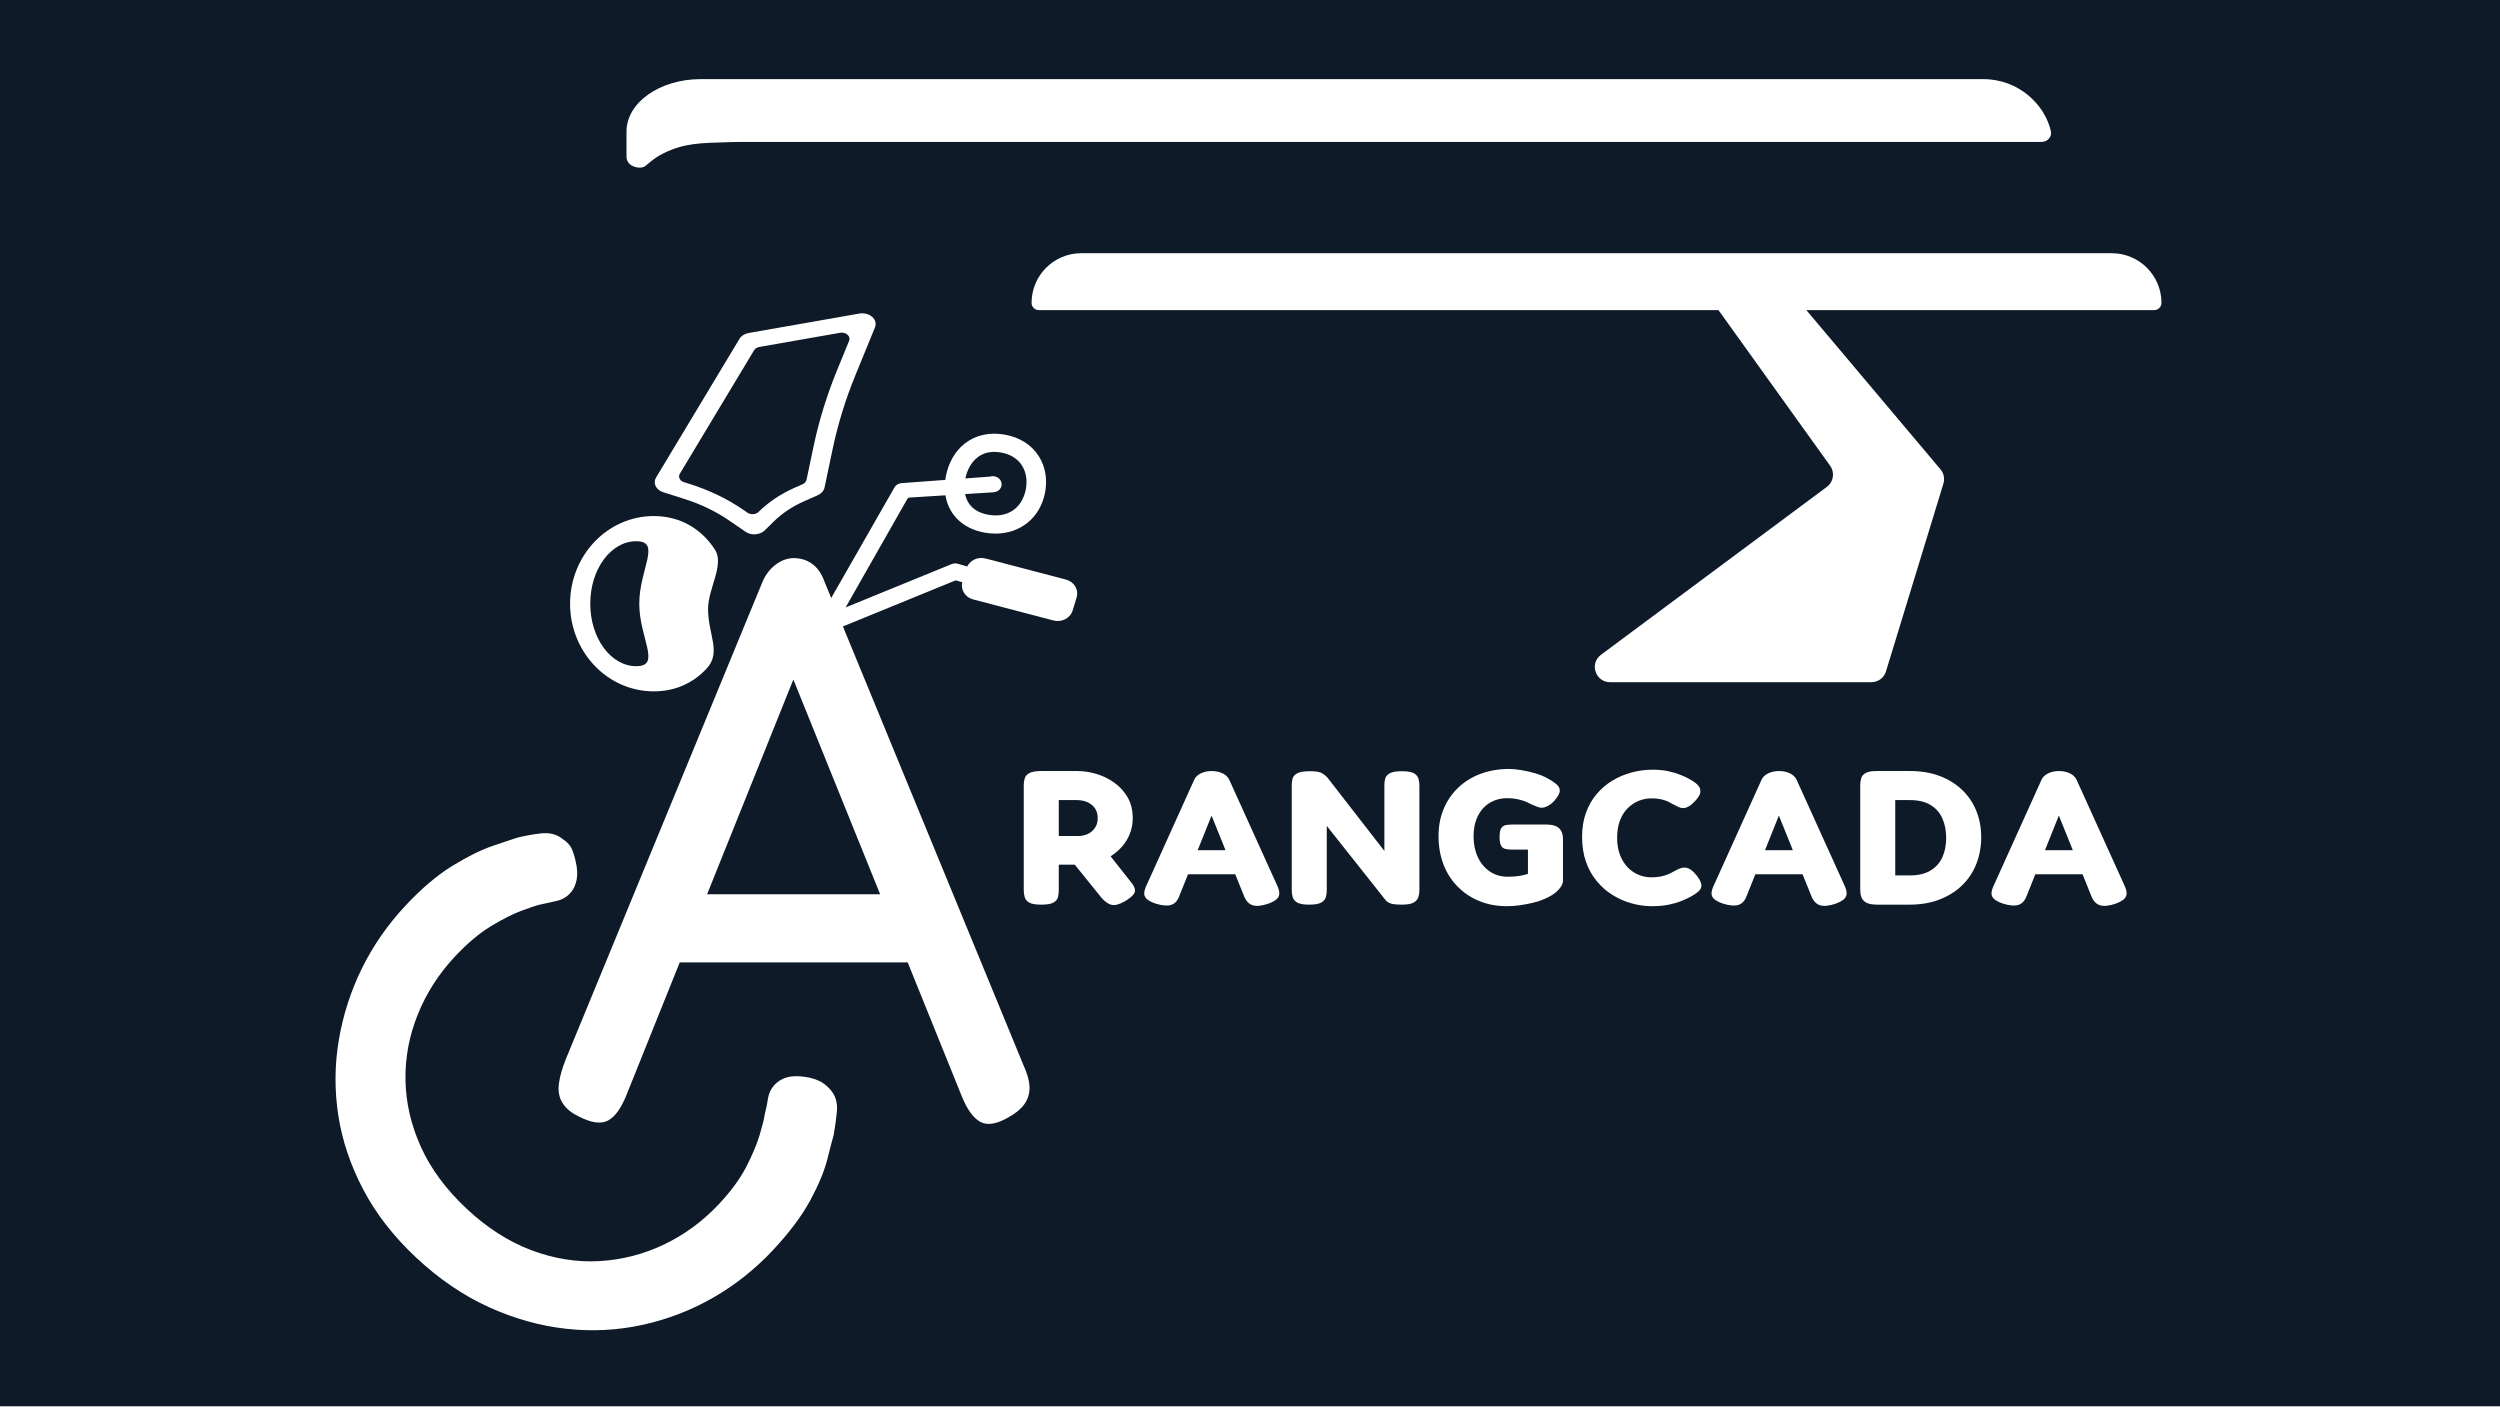
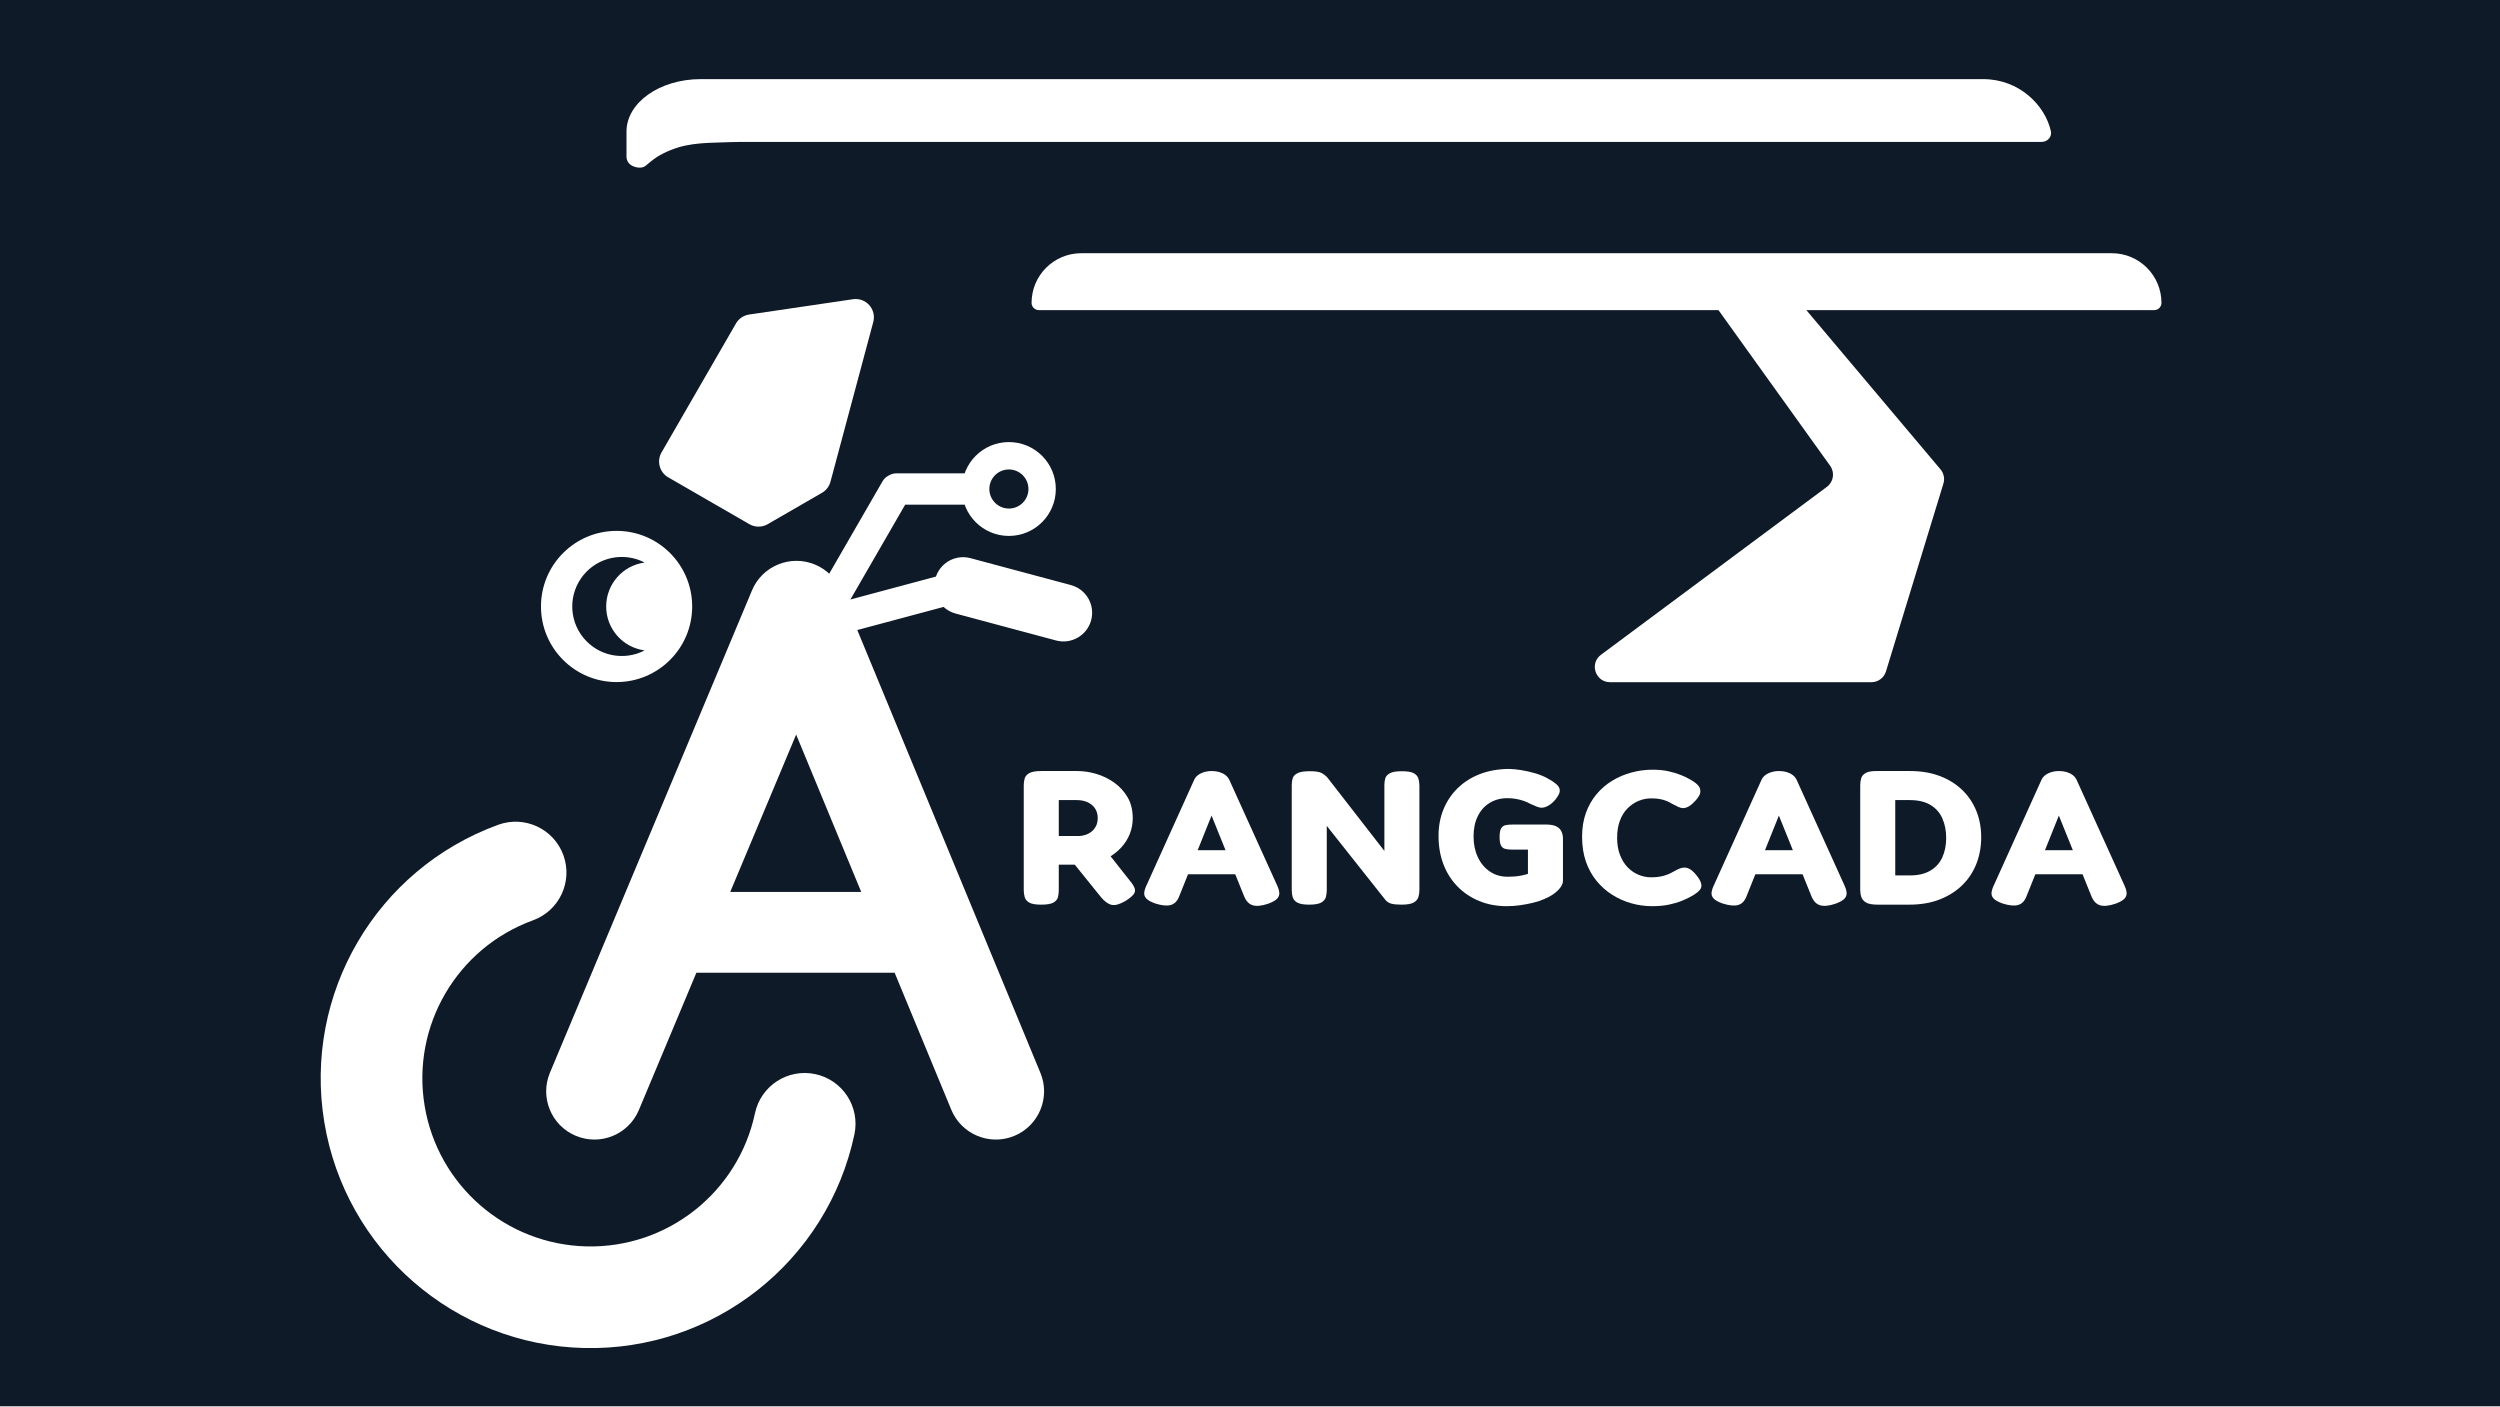
<svg xmlns="http://www.w3.org/2000/svg" id="ArangCada_Banner_Dark" viewBox="0 0 1920 1080" width="1920" height="1080">
  <rect width="1920" height="1080" fill="#0F1A28" />
  <g transform="translate(260, 60.77) scale(0.8738694) translate(-63.93, 0)">
    <defs>
      <style>
      .structure { fill: #FFFFFF; }
      .letter-a { fill: #FFFFFF; stroke: #FFFFFF; stroke-width: 6; stroke-linejoin: round; stroke-linecap: round; paint-order: stroke fill; }
      .letter-c { fill: #FFFFFF; stroke: #FFFFFF; stroke-width: 6; stroke-linejoin: round; stroke-linecap: round; paint-order: stroke fill; }
      .detail { fill: #FFFFFF; }
    </style>
    </defs>
    <g id="tricycle-body-structure">
      <path class="structure" d="M317,68.15v-22.04c0-12.73,7.3-24.26,19.1-32.61C347.9,5.16,364.2,0,382.21,0h1127.13C1540.99,0,1563.78,22.95,1568.83,45.81c1.07,4.84-2.93,9.37-8.17,9.37H423.96c-5.92,0-11.5.05-16.83.21-25.44.74-39.66.8-58.09,10.04-3.86,1.93-7.46,4.31-10.75,7.02l-4.31,3.55c-2.76,2.6-8.67,2.24-12.75-.29-2.68-1.66-4.23-4.54-4.23-7.56Z" />
      <path class="structure" d="M1666,196.64c0,1.76-.71,3.34-1.86,4.5-1.16,1.15-2.74,1.86-4.5,1.86h-305.73l117.9,139.94c2.92,3.47,3.89,8.18,2.56,12.52l-50.48,165.08c-1.72,5.62-6.9,9.46-12.78,9.46h-229.72c-12.87,0-18.31-16.41-7.97-24.09l198.53-147.57c5.86-4.35,7.14-12.59,2.89-18.52l-98.16-136.82h-597.32c-3.51,0-6.36-2.85-6.36-6.36,0-12.05,4.88-22.96,12.78-30.86s18.81-12.78,30.86-12.78h905.72c24.1,0,43.64,19.54,43.64,43.64Z" />
    </g>
    <g id="lettermark-icon">
-       <defs>
-         <style>
-         .letter-a { fill: #FFFFFF; stroke: #FFFFFF; stroke-width: 6; stroke-linejoin: round; stroke-linecap: round; paint-order: stroke fill; }
-         .letter-c { fill: #FFFFFF; stroke: #FFFFFF; stroke-width: 6; stroke-linejoin: round; stroke-linecap: round; paint-order: stroke fill; }
-         .detail { fill: #FFFFFF; }
-       </style>
-       </defs>
-       <path class="letter-c" transform="translate(22 0) translate(330 950) scale(0.885 0.885) translate(-330 -950)" d="M496.41,901.24c-.73,7.95-1.79,15.75-3.19,23.38-1.19,4.01-3.24,11.83-6.16,23.48-2.91,11.66-8.49,25.13-16.74,40.42-8.25,15.29-20.5,31.63-36.76,49.01-17.22,18.4-36.6,33.81-58.15,46.25-21.54,12.44-44.61,21.38-69.19,26.81-24.58,5.44-49.63,6.77-75.15,3.97-25.51-2.78-50.84-9.86-75.98-21.25-25.14-11.38-48.95-27.6-71.44-48.64-22.14-20.72-39.47-43.01-51.99-66.87-12.51-23.84-20.66-48.1-24.45-72.74-3.79-24.64-3.61-49.23.53-73.81,4.14-24.56,11.7-48.01,22.68-70.33,10.98-22.32,25.24-42.85,42.78-61.59,15.94-17.03,31.37-30.09,46.25-39.17,14.89-9.07,27.96-15.54,39.22-19.38,11.26-3.84,19.18-6.49,23.76-7.97,7.53-1.9,15.24-3.31,23.13-4.23,7.89-.91,14.39.68,19.47,4.8,4.39,2.83,7.3,6.03,8.74,9.62,1.43,3.59,2.56,7.35,3.35,11.28,1.53,6.56,1.81,12.24.81,17.06-.99,4.82-2.93,8.76-5.8,11.83-3.19,3.41-7.17,5.61-11.92,6.58-4.76.99-10.4,2.25-16.96,3.78-3.27.77-9.32,2.78-18.12,6.05s-19.11,8.48-30.93,15.63c-11.81,7.16-23.94,17.38-36.38,30.67-16.26,17.38-28.74,36.86-37.44,58.44-8.69,21.58-12.83,43.77-12.41,66.53.42,22.78,5.62,45.21,15.6,67.33,9.97,22.13,25.36,42.91,46.14,62.36,20.44,19.13,42.11,33.03,65.02,41.68,22.9,8.66,45.81,12.36,68.71,11.1,22.9-1.25,44.76-6.85,65.56-16.78,20.8-9.93,39.33-23.59,55.6-40.97,12.12-12.95,21.28-25.46,27.48-37.56,6.2-12.08,10.72-22.88,13.54-32.39,2.82-9.5,4.5-16.24,5.03-20.23,1.46-5.66,2.53-10.89,3.2-15.71.66-4.8,2.59-8.92,5.78-12.32,3.18-3.4,7.08-5.68,11.66-6.82,4.58-1.13,10.19-1.16,16.84-.06,3.98.53,7.9,1.64,11.75,3.33,3.85,1.69,7.32,4.31,10.41,7.83,4.79,5.13,6.83,11.66,6.1,19.61Z" />
-       <path class="letter-a" transform="translate(464.0 0) scale(0.86 1) translate(-464.0 0)" d="M695.98,867.78L510.28,479.72L500.61,459.51L492.98,443.56C491.11,438.9,488.78,435.16,485.98,432.36C483.18,429.56,479.91,427.46,476.18,426.06C472.44,424.66,468.48,423.96,464.28,423.96C458.21,423.96,452.49,425.71,447.13,429.21C441.76,432.71,437.68,437.26,434.88,442.86L233.98,862.16C230.24,870.1,227.91,877.1,226.98,883.16C226.04,889.23,227.21,894.36,230.48,898.56C233.74,902.76,238.88,906.26,245.88,909.06C257.54,914.19,266.53,915.36,272.83,912.56C279.13,909.76,284.84,903,289.98,892.26L345.56,773.26L582.33,773.26L638.58,892.96C643.71,903.7,649.43,910.57,655.73,913.61C662.03,916.64,670.78,915.36,681.98,909.76C688.98,906.49,694.11,902.88,697.38,898.91C700.64,894.95,702.16,890.51,701.93,885.61C701.69,880.71,699.71,874.76,695.98,867.76L695.98,867.78ZM370.73,719.38L463.58,520.58L557,719.38L370.73,719.38L370.73,719.38Z" />
-       <g transform="translate(0 480) scale(1 0.8) translate(0 -480)">
-         <path class="letter-a" transform="translate(464.0 0) scale(0.86 1) translate(-464.0 0)" d="M510.28,479.72L627.28,428.31C628.61,427.72,630.12,427.64,631.51,428.08L639.88,430.73L639.29,432.81C637.36,439.66,641.35,446.77,648.19,448.7L730.24,471.81C737.09,473.74,744.2,469.75,746.13,462.91L750.19,448.51C752.12,441.66,748.13,434.55,741.29,432.62L659.24,409.51C652.39,407.58,645.28,411.57,643.35,418.41L643.14,419.17L630.82,415.27C629.43,414.83,627.93,414.91,626.59,415.5L510.31,466.59L577.37,339.83C578.33,338.01,580.17,336.81,582.23,336.67L621.65,334.01C623.73,355.33,637.65,371.08,659.68,375.26C663.26,375.94,666.76,376.27,670.16,376.27C693.95,376.27,712.84,360.14,717.74,334.29C720.37,320.41,718.29,306.76,711.88,295.87C704.88,283.97,693.5,276.23,678.98,273.48C664.47,270.73,651.34,273.8,640.98,282.37C631.76,290,625.22,301.89,622.58,315.84C622.11,318.3,621.8,320.7,621.6,323.07L574.34,326.82C572.31,326.98,570.51,328.16,569.55,329.96L500.61,459.51ZM636.33,318.46C638.37,307.71,643.19,298.73,649.9,293.17C655.26,288.73,661.61,286.5,668.86,286.5C671.27,286.5,673.77,286.75,676.37,287.24C686.81,289.22,694.92,294.66,699.82,302.98C704.51,310.95,705.99,321.14,703.99,331.69C699.79,353.82,683.42,365.52,662.29,361.51C644.54,358.14,637.08,346.2,635.66,333.07L667.96,330.89C670.28,330.73,672.4,329.27,673.13,327.06C673.55,325.78,673.54,324.35,673.01,323C671.87,320.11,668.74,318.6,665.81,319.42C665.42,319.53,665.02,319.63,664.62,319.66L635.8,321.95C635.95,320.78,636.13,319.61,636.35,318.46L636.33,318.46Z" />
-         <path class="detail" transform="translate(4.08821 0)" d="M425.21,380.08c.36,0,.72-.02,1.09-.05,3.2-.29,6.08-1.82,8.11-4.32l7.77-9.56c7.38-9.08,16.31-16.57,26.54-22.25l12.32-6.84c3.16-1.76,5.32-4.81,5.92-8.37l7.09-42.15c4.62-27.48,11.37-54.83,20.04-81.3l17.18-52.46c1.34-4.08.42-8.42-2.47-11.61-2.88-3.19-7.11-4.54-11.3-3.62l-97.17,21.33c-3.57.78-6.53,3.12-8.12,6.42l-73.32,152.4c-1.42,2.95-1.55,6.38-.36,9.43,1.19,3.04,3.62,5.48,6.66,6.69l18.8,7.45c14.3,5.67,27.48,13.62,39.17,23.64l14.38,12.33c2.17,1.86,4.85,2.85,7.67,2.85ZM368.8,324.89l-5.37-2.13c-1.78-.71-3.14-2.08-3.84-3.86s-.62-3.71.21-5.44l65.2-135.53c.92-1.9,2.62-3.25,4.68-3.71l70.95-15.57c2.42-.53,4.86.25,6.52,2.09,1.66,1.84,2.19,4.34,1.42,6.7l-10.65,32.5c-8.93,27.28-15.88,55.46-20.65,83.77l-6.14,36.45c-.34,2.06-1.59,3.82-3.41,4.83l-7.27,4.04c-12.13,6.74-22.73,15.62-31.48,26.39-1.17,1.44-2.83,2.33-4.68,2.49-1.85.17-3.64-.41-5.05-1.61l-3.85-3.3c-13.9-11.92-29.58-21.38-46.6-28.12Z" />
-       </g>
-       <path class="detail" transform="translate(21.42084 0)" d="M373.42,413.72c-11.53-18.09-30.22-29.72-53.83-29.72-40.65,0-73.6,34.49-73.6,77.03s32.95,77.03,73.6,77.03c19.2,0,35.15-7.69,46.64-20.3,12.83-14.08,1.03-29.71,1.03-52.15,0-17.83,14.48-38.83,6.16-51.89ZM304.17,515.94c-22.33,0-40.44-24.58-40.44-54.91s18.1-54.91,40.44-54.91,2.64,24.58,2.64,54.91,19.7,54.91-2.64,54.91Z" />
+       <path fill="#FFFFFF" d="M517.3 927.42A237.11 237.11 0 1 1 204.27 655.31A44.67 44.67 0 0 1 234.83 739.27A147.77 147.77 0 1 0 429.91 908.84A44.67 44.67 0 1 1 517.3 927.42Z" />
+       <path fill="#FFFFFF" d="M505.45 482.13L327.9 905.95A42.38 42.38 0 0 1 249.72 873.2L427.27 449.37A42.38 42.38 0 0 1 505.45 482.13ZM505.52 449.55L680.78 873.38A42.38 42.38 0 0 1 602.45 905.77L427.19 481.95A42.38 42.38 0 0 1 505.52 449.55ZM347.35 714.32L583.83 714.32A35.51 35.51 0 0 1 583.83 785.34L347.35 785.34A35.51 35.51 0 0 1 347.35 714.32ZM413.22 214.73A16.04 16.04 0 0 1 424.77 206.89L516.05 193.43A16.04 16.04 0 0 1 533.88 213.45L496.26 353.85A16.04 16.04 0 0 1 488.78 363.59L441.05 391.15A16.04 16.04 0 0 1 425.01 391.15L353.67 349.96A16.04 16.04 0 0 1 347.8 328.05ZM478.51 463.46L542.08 353.35A13.75 13.75 0 0 1 565.89 367.09L502.32 477.21A13.75 13.75 0 0 1 478.51 463.46ZM553.99 346.47L614.12 346.47A13.75 13.75 0 0 1 614.12 373.96L553.99 373.96A13.75 13.75 0 0 1 553.99 346.47ZM489.15 463.93L599.79 434.28A13.75 13.75 0 0 1 606.91 460.84L496.26 490.48A13.75 13.75 0 0 1 489.15 463.93ZM619.03 420.93L707.55 444.64A25.2 25.2 0 1 1 694.5 493.33L605.99 469.61A25.2 25.2 0 0 1 619.03 420.93Z" />
+       <path fill="#FFFFFF" fill-rule="evenodd" d="M374.72 463.46A66.44 66.44 0 0 1 241.84 463.46A66.44 66.44 0 0 1 374.72 463.46ZM694.31 360.22A41.24 41.24 0 0 1 611.83 360.22A41.24 41.24 0 0 1 694.31 360.22ZM332.96 424.85A43.53 43.53 0 1 0 332.96 502.07A38.95 38.95 0 0 1 332.96 424.85ZM670.25 360.22A17.18 17.18 0 0 1 635.89 360.22A17.18 17.18 0 0 1 670.25 360.22Z" />
    </g>
    <g id="wordmark-fredoka-outlined" aria-label="RANGCADA" transform="translate(656 724) scale(0.202516 -0.168)">
      <path id="wordmark-1-R" fill="#FFFFFF" transform="translate(0 0)" d="M126 -9Q89 -9 73.5 2.0Q58 13 54.0 31.0Q50 49 50 68V615Q50 634 54.0 651.0Q58 668 74.0 679.0Q90 690 127 690H282Q323 690 365.0 675.0Q407 660 443.0 629.0Q479 598 501.0 552.0Q523 506 523 443Q523 401 510.5 362.0Q498 323 473.0 290.0Q448 257 412.0 233.5Q376 210 328 200H202V67Q202 48 198.5 30.5Q195 13 179.0 2.0Q163 -9 126 -9ZM491 10Q454 -16 431.5 -10.0Q409 -4 386 29L222 274L387 305L510 117Q527 93 531.5 76.0Q536 59 526.0 44.0Q516 29 491 10ZM202 350H289Q302 350 316.5 355.5Q331 361 343.0 372.0Q355 383 363.0 401.0Q371 419 371 444Q371 473 359.5 494.0Q348 515 327.5 526.5Q307 538 280 538H202Z" />
      <path id="wordmark-2-A" fill="#FFFFFF" transform="translate(560 0)" d="M588 96Q598 71 599.0 53.0Q600 35 589.0 21.5Q578 8 551 -4Q509 -21 484.5 -12.5Q460 -4 447 33L305 457L164 33Q152 -3 127.5 -11.0Q103 -19 61 -3Q33 9 22.0 23.0Q11 37 13.0 55.5Q15 74 25 98L230 645Q238 666 259.0 678.0Q280 690 306 690Q324 690 339.0 684.5Q354 679 365.0 669.0Q376 659 382 644ZM146 150 208 276H403L465 150Z" />
      <path id="wordmark-3-N" fill="#FFFFFF" transform="translate(1172 0)" d="M116 -9Q81 -9 65.0 2.0Q49 13 45.0 30.5Q41 48 41 68V617Q41 636 45.0 652.0Q49 668 65.5 678.5Q82 689 119 689Q155 689 169.0 680.5Q183 672 195 657L443 272V617Q443 636 447.0 652.0Q451 668 467.0 678.5Q483 689 519 689Q556 689 571.5 678.0Q587 667 591.0 649.5Q595 632 595 613V67Q595 48 590.5 30.5Q586 13 570.0 2.0Q554 -9 517 -9Q489 -9 473.5 -4.0Q458 1 448 15L193 403V67Q193 48 189.0 30.5Q185 13 169.0 2.0Q153 -9 116 -9Z" />
      <path id="wordmark-4-G" fill="#FFFFFF" transform="translate(1811 0)" d="M335 -17Q270 -17 215.5 10.0Q161 37 121.0 86.5Q81 136 60.0 203.0Q39 270 39 351Q39 427 61.0 491.0Q83 555 123.5 602.0Q164 649 219.5 674.5Q275 700 343 701Q366 701 397.0 695.0Q428 689 459.0 678.0Q490 667 513 651Q535 637 550.0 621.5Q565 606 565 590Q566 580 560.5 567.0Q555 554 547 542Q533 521 516.5 509.5Q500 498 486 498Q478 498 466.0 503.5Q454 509 436 519Q425 527 409.5 533.5Q394 540 376.0 544.0Q358 548 338 548Q294 548 260.5 523.0Q227 498 209.0 453.0Q191 408 191 348Q191 287 209.5 239.5Q228 192 261.5 164.5Q295 137 339 137Q355 137 370.0 138.5Q385 140 399.5 143.5Q414 147 427 152V279H357Q341 279 329.0 282.5Q317 286 310.5 299.5Q304 313 304 345Q304 377 311.0 390.5Q318 404 330.5 407.0Q343 410 359 410H511Q538 409 552.5 399.0Q567 389 573.0 372.5Q579 356 579 336V116Q579 92 557.0 65.5Q535 39 499 21Q477 9 449.5 1.0Q422 -7 393.0 -12.0Q364 -17 335 -17Z" />
      <path id="wordmark-5-C" fill="#FFFFFF" transform="translate(2441 0)" d="M336 -17Q290 -17 246.0 -2.0Q202 13 163.5 42.0Q125 71 95.0 115.0Q65 159 48.5 216.5Q32 274 32 346Q32 415 48.5 470.5Q65 526 94.5 568.5Q124 611 163.0 639.5Q202 668 247.0 682.5Q292 697 338 697Q376 697 406.0 689.0Q436 681 459.0 670.0Q482 659 496 649Q517 636 531.0 620.5Q545 605 545 587Q546 575 541.0 563.5Q536 552 527 539Q511 517 497.0 506.5Q483 496 470 496Q461 496 450.0 502.0Q439 508 422 519Q413 526 400.5 532.5Q388 539 371.5 543.0Q355 547 332 547Q304 547 277.5 534.0Q251 521 229.5 495.0Q208 469 196.0 430.0Q184 391 184 341Q184 290 196.5 251.0Q209 212 230.0 186.0Q251 160 277.5 147.0Q304 134 332 134Q355 134 372.0 138.0Q389 142 403.5 149.0Q418 156 429 164Q442 173 453.5 179.0Q465 185 476 185Q490 185 503.5 174.0Q517 163 532 139Q541 125 545.5 112.5Q550 100 550 89Q549 72 534.5 57.5Q520 43 499 30Q485 21 462.5 10.0Q440 -1 408.5 -9.0Q377 -17 336 -17Z" />
      <path id="wordmark-6-A" fill="#FFFFFF" transform="translate(3022 0)" d="M588 96Q598 71 599.0 53.0Q600 35 589.0 21.5Q578 8 551 -4Q509 -21 484.5 -12.5Q460 -4 447 33L305 457L164 33Q152 -3 127.5 -11.0Q103 -19 61 -3Q33 9 22.0 23.0Q11 37 13.0 55.5Q15 74 25 98L230 645Q238 666 259.0 678.0Q280 690 306 690Q324 690 339.0 684.5Q354 679 365.0 669.0Q376 659 382 644ZM146 150 208 276H403L465 150Z" />
      <path id="wordmark-7-D" fill="#FFFFFF" transform="translate(3634 0)" d="M122 -9Q87 -9 71.5 2.0Q56 13 51.0 30.5Q46 48 46 68V615Q46 634 50.0 651.5Q54 669 70.0 680.0Q86 691 123 690H262Q334 690 391.0 664.0Q448 638 488.5 591.0Q529 544 550.0 481.0Q571 418 571 344Q571 269 550.0 204.5Q529 140 488.5 92.5Q448 45 390.5 18.0Q333 -9 259 -9ZM198 144H262Q316 144 351.0 169.5Q386 195 402.5 239.0Q419 283 419 340Q419 397 402.5 442.0Q386 487 351.0 512.5Q316 538 261 538H198Z" />
      <path id="wordmark-8-A" fill="#FFFFFF" transform="translate(4237 0)" d="M588 96Q598 71 599.0 53.0Q600 35 589.0 21.5Q578 8 551 -4Q509 -21 484.5 -12.5Q460 -4 447 33L305 457L164 33Q152 -3 127.5 -11.0Q103 -19 61 -3Q33 9 22.0 23.0Q11 37 13.0 55.5Q15 74 25 98L230 645Q238 666 259.0 678.0Q280 690 306 690Q324 690 339.0 684.5Q354 679 365.0 669.0Q376 659 382 644ZM146 150 208 276H403L465 150Z" />
    </g>
  </g>
</svg>
